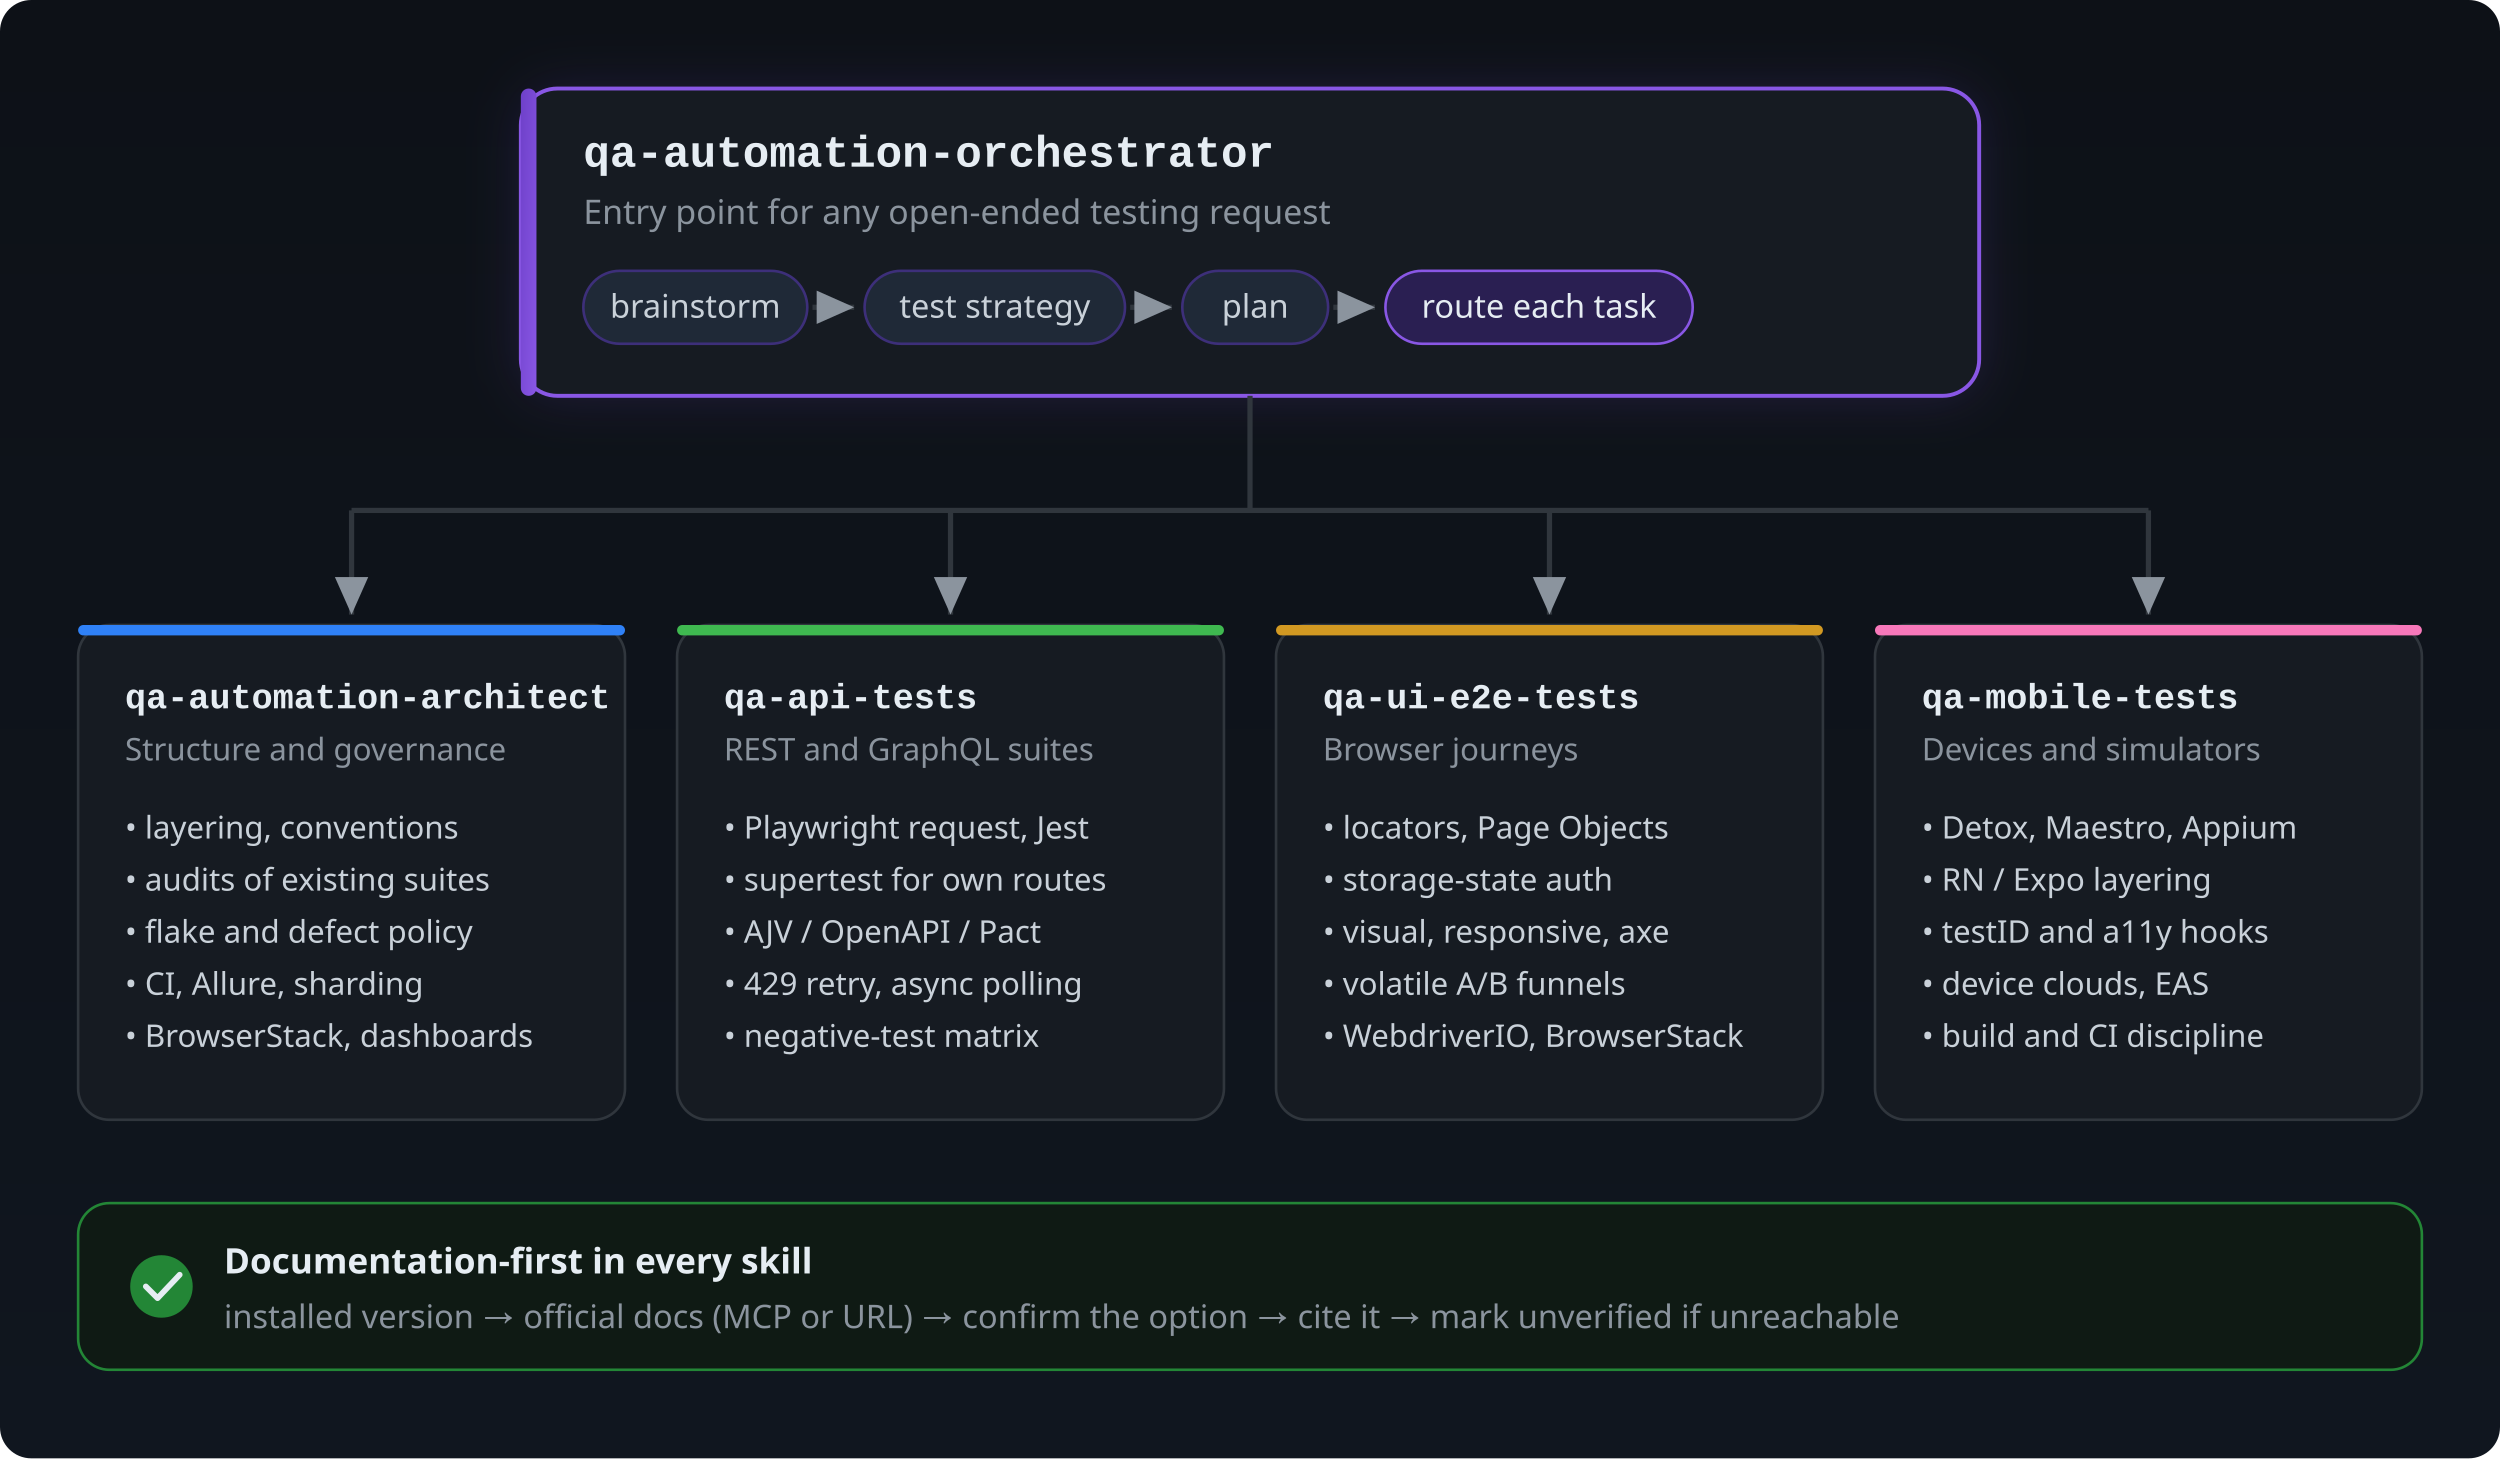
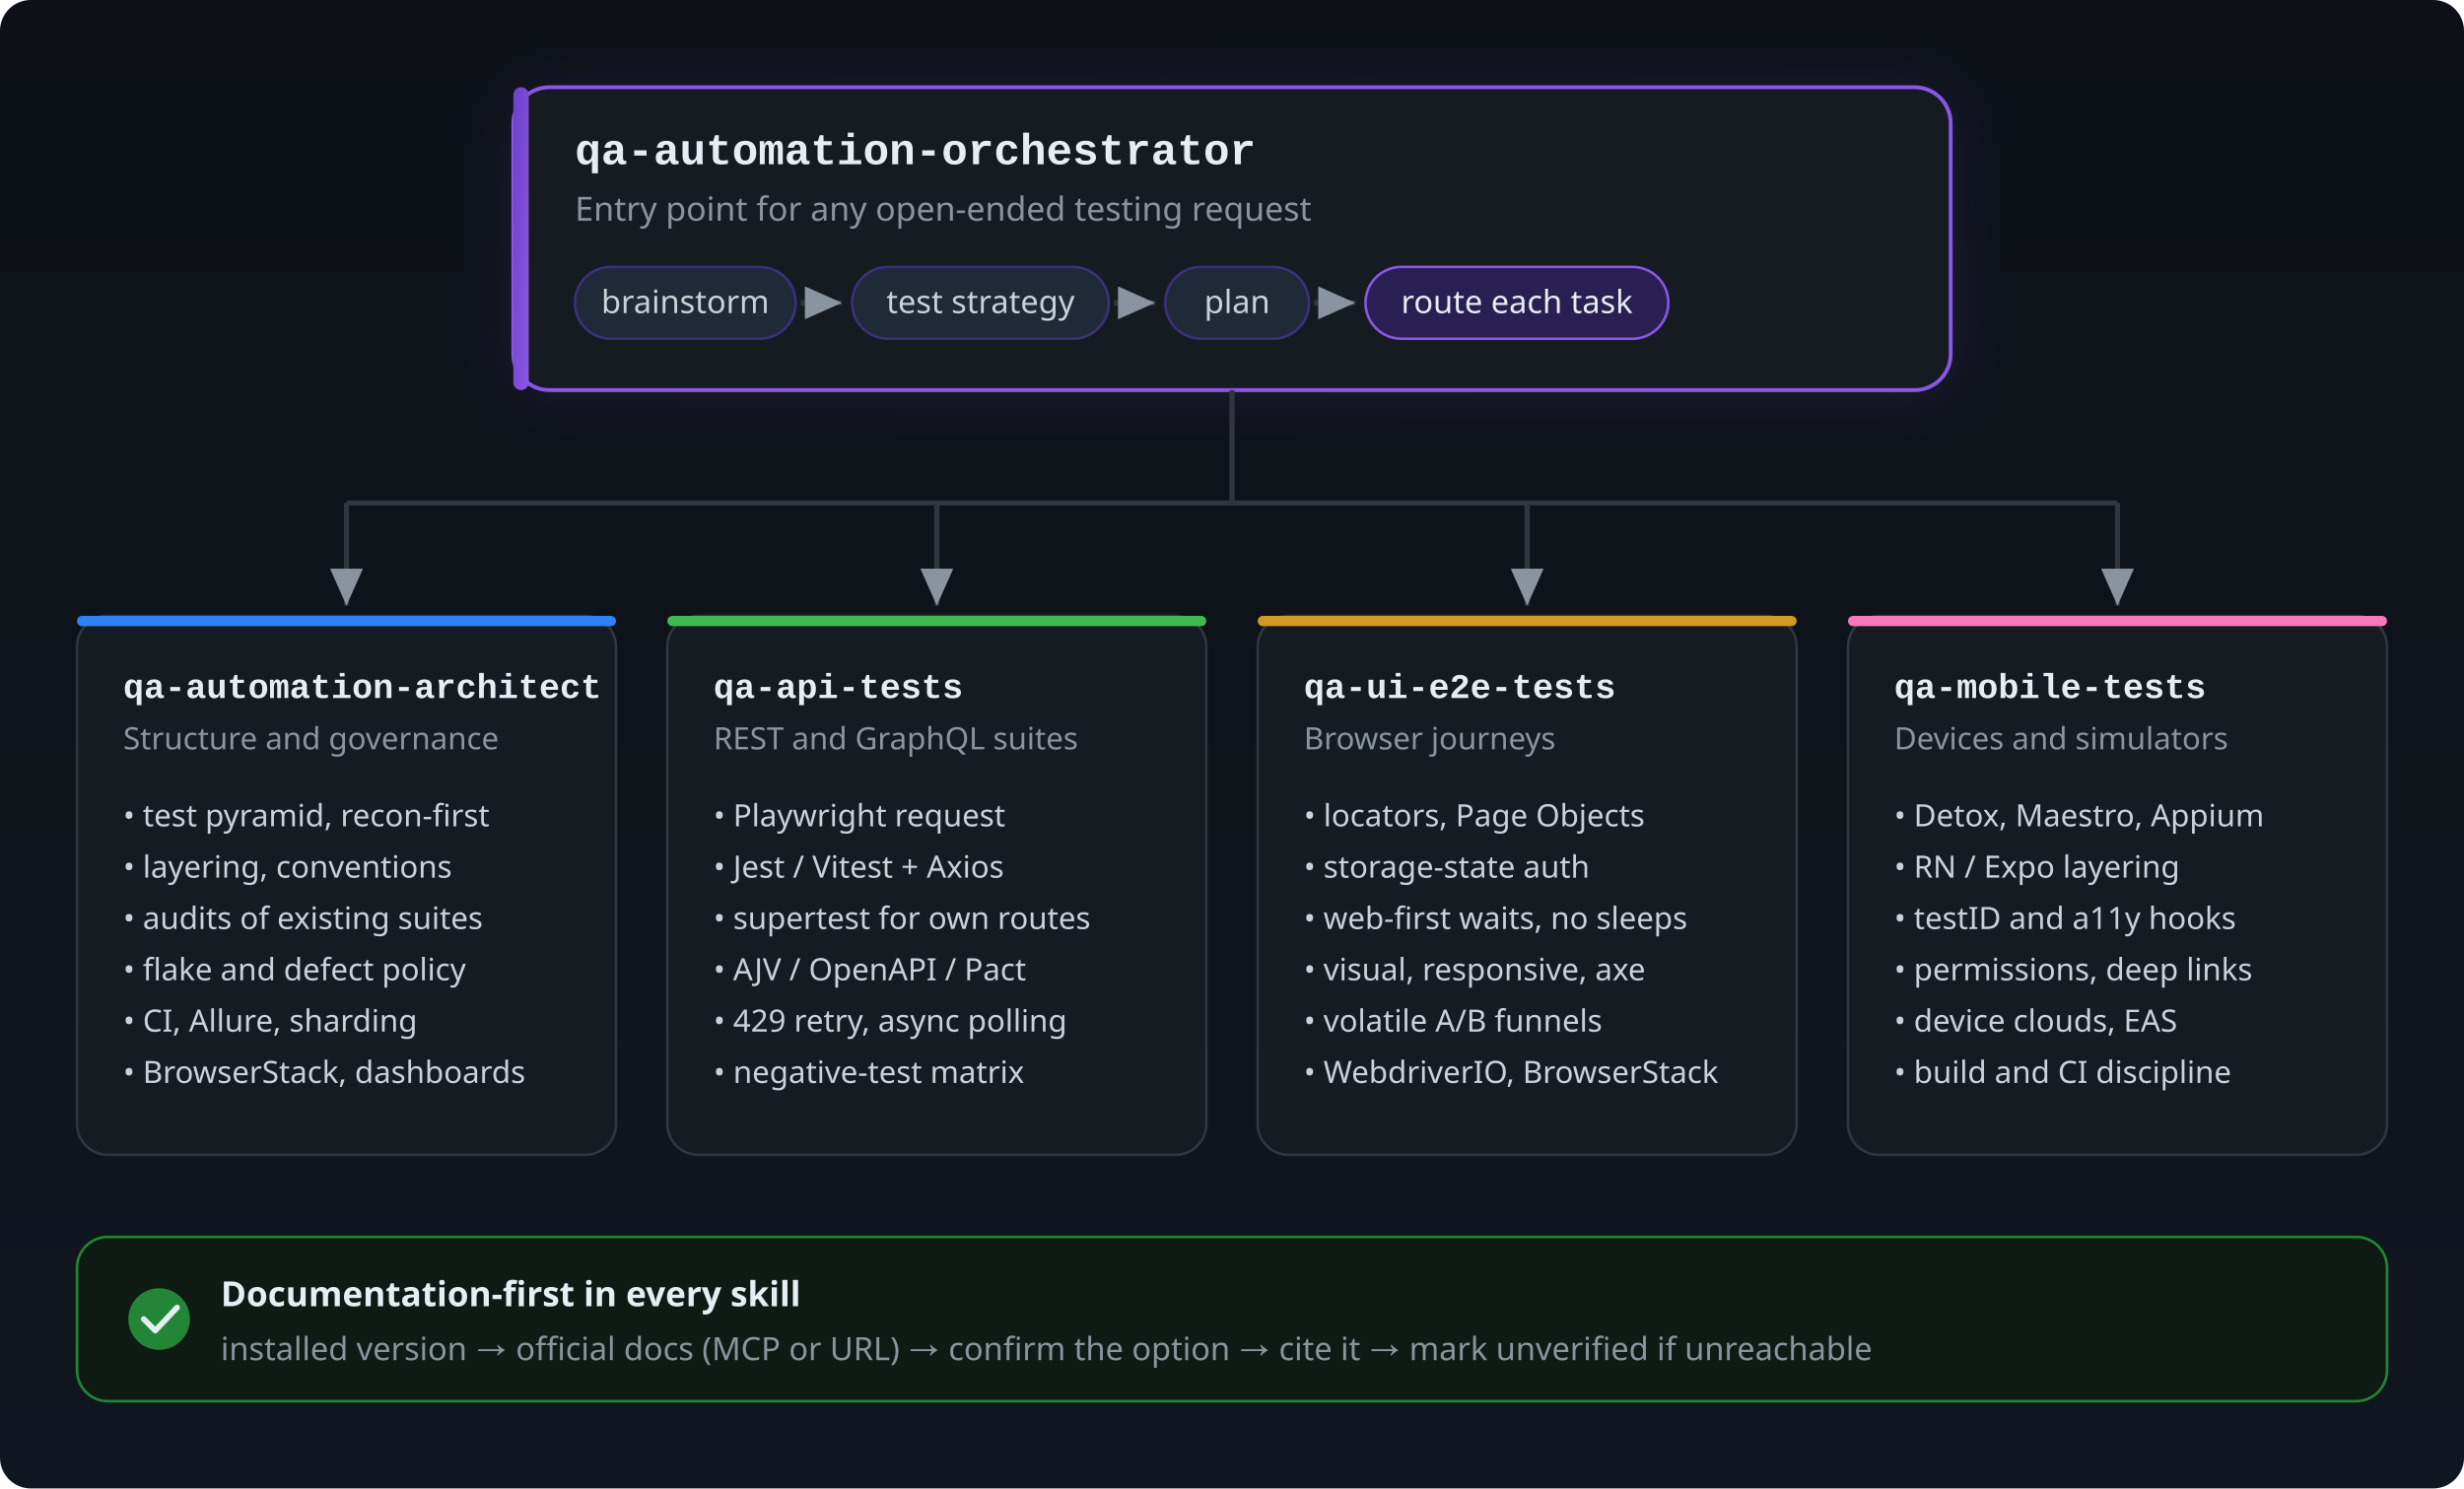
- <svg xmlns="http://www.w3.org/2000/svg" width="960" height="560" viewBox="0 0 960 560" role="img" aria-labelledby="t d">
+ <svg xmlns="http://www.w3.org/2000/svg" width="960" height="580" viewBox="0 0 960 580" role="img" aria-labelledby="t d">
  <defs>
    <linearGradient id="orch" x1="0" y1="0" x2="1" y2="1">
      <stop offset="0" stop-color="#6e40c9" />
      <stop offset="1" stop-color="#8957e5" />
    </linearGradient>
    <linearGradient id="bg" x1="0" y1="0" x2="0" y2="1">
      <stop offset="0" stop-color="#0d1117" />
      <stop offset="1" stop-color="#10161f" />
    </linearGradient>
    <filter id="glow" x="-20%" y="-20%" width="140%" height="140%">
      <feGaussianBlur stdDeviation="10" result="b" />
      <feMerge>
        <feMergeNode in="b" />
        <feMergeNode in="SourceGraphic" />
      </feMerge>
    </filter>
    <marker id="arrow" viewBox="0 0 10 10" refX="9" refY="5" markerWidth="8" markerHeight="8" orient="auto-start-reverse">
      <path d="M0,1 L9,5 L0,9 z" fill="#8b949e" />
    </marker>
    <style>
      .mono { font-family: ui-monospace, SFMono-Regular, "SF Mono", Menlo, Consolas, "Liberation Mono", monospace; }
      .sans { font-family: -apple-system, BlinkMacSystemFont, "Segoe UI", "Noto Sans", Helvetica, Arial, sans-serif; }
      .title { fill: #e6edf3; font-weight: 600; }
      .muted { fill: #8b949e; }
      .light { fill: #c9d1d9; }
      .card { fill: #161b22; stroke: #30363d; stroke-width: 1; }
      .line { stroke: #30363d; stroke-width: 2; fill: none; }
    </style>
  </defs>
-   <rect width="960" height="560" rx="12" fill="url(#bg)" />
+   <rect width="960" height="580" rx="12" fill="url(#bg)" />
  <g>
    <rect x="200" y="34" width="560" height="118" rx="14" fill="url(#orch)" opacity="0.18" filter="url(#glow)" />
    <rect x="200" y="34" width="560" height="118" rx="14" fill="#161b22" stroke="#8957e5" stroke-width="1.5" />
    <rect x="200" y="34" width="6" height="118" rx="3" fill="url(#orch)" />
    <text x="224" y="64" class="mono title" font-size="17">qa-automation-orchestrator</text>
    <text x="224" y="86" class="sans muted" font-size="13">Entry point for any open-ended testing request</text>
    <g class="sans" font-size="12.5">
      <rect x="224" y="104" width="86" height="28" rx="14" fill="#1f2937" stroke="#3d2f7a" />
      <text x="267" y="122" text-anchor="middle" class="light">brainstorm</text>
      <path d="M312,118 L328,118" class="line" marker-end="url(#arrow)" />
      <rect x="332" y="104" width="100" height="28" rx="14" fill="#1f2937" stroke="#3d2f7a" />
      <text x="382" y="122" text-anchor="middle" class="light">test strategy</text>
      <path d="M434,118 L450,118" class="line" marker-end="url(#arrow)" />
      <rect x="454" y="104" width="56" height="28" rx="14" fill="#1f2937" stroke="#3d2f7a" />
      <text x="482" y="122" text-anchor="middle" class="light">plan</text>
      <path d="M512,118 L528,118" class="line" marker-end="url(#arrow)" />
      <rect x="532" y="104" width="118" height="28" rx="14" fill="#2a1f52" stroke="#8957e5" />
      <text x="591" y="122" text-anchor="middle" fill="#e6edf3">route each task</text>
    </g>
  </g>
  <path d="M480,152 L480,196" class="line" />
  <path d="M135,196 L825,196" class="line" />
  <path d="M135,196 L135,236" class="line" marker-end="url(#arrow)" />
  <path d="M365,196 L365,236" class="line" marker-end="url(#arrow)" />
  <path d="M595,196 L595,236" class="line" marker-end="url(#arrow)" />
  <path d="M825,196 L825,236" class="line" marker-end="url(#arrow)" />
  <g class="sans">
-     <rect x="30" y="240" width="210" height="190" rx="12" class="card" />
+     <rect x="30" y="240" width="210" height="210" rx="12" class="card" />
    <rect x="30" y="240" width="210" height="4" rx="2" fill="#2f81f7" />
    <text x="48" y="272" class="mono title" font-size="13.5">qa-automation-architect</text>
    <text x="48" y="292" class="muted" font-size="12">Structure and governance</text>
    <g font-size="12" class="light">
-       <text x="48" y="322">• layering, conventions</text>
-       <text x="48" y="342">• audits of existing suites</text>
-       <text x="48" y="362">• flake and defect policy</text>
-       <text x="48" y="382">• CI, Allure, sharding</text>
-       <text x="48" y="402">• BrowserStack, dashboards</text>
+       <text x="48" y="322">• test pyramid, recon-first</text>
+       <text x="48" y="342">• layering, conventions</text>
+       <text x="48" y="362">• audits of existing suites</text>
+       <text x="48" y="382">• flake and defect policy</text>
+       <text x="48" y="402">• CI, Allure, sharding</text>
+       <text x="48" y="422">• BrowserStack, dashboards</text>
    </g>
-     <rect x="260" y="240" width="210" height="190" rx="12" class="card" />
+     <rect x="260" y="240" width="210" height="210" rx="12" class="card" />
    <rect x="260" y="240" width="210" height="4" rx="2" fill="#3fb950" />
    <text x="278" y="272" class="mono title" font-size="13.5">qa-api-tests</text>
    <text x="278" y="292" class="muted" font-size="12">REST and GraphQL suites</text>
    <g font-size="12" class="light">
-       <text x="278" y="322">• Playwright request, Jest</text>
-       <text x="278" y="342">• supertest for own routes</text>
-       <text x="278" y="362">• AJV / OpenAPI / Pact</text>
-       <text x="278" y="382">• 429 retry, async polling</text>
-       <text x="278" y="402">• negative-test matrix</text>
+       <text x="278" y="322">• Playwright request</text>
+       <text x="278" y="342">• Jest / Vitest + Axios</text>
+       <text x="278" y="362">• supertest for own routes</text>
+       <text x="278" y="382">• AJV / OpenAPI / Pact</text>
+       <text x="278" y="402">• 429 retry, async polling</text>
+       <text x="278" y="422">• negative-test matrix</text>
    </g>
-     <rect x="490" y="240" width="210" height="190" rx="12" class="card" />
+     <rect x="490" y="240" width="210" height="210" rx="12" class="card" />
    <rect x="490" y="240" width="210" height="4" rx="2" fill="#d29922" />
    <text x="508" y="272" class="mono title" font-size="13.5">qa-ui-e2e-tests</text>
    <text x="508" y="292" class="muted" font-size="12">Browser journeys</text>
    <g font-size="12" class="light">
      <text x="508" y="322">• locators, Page Objects</text>
      <text x="508" y="342">• storage-state auth</text>
-       <text x="508" y="362">• visual, responsive, axe</text>
-       <text x="508" y="382">• volatile A/B funnels</text>
-       <text x="508" y="402">• WebdriverIO, BrowserStack</text>
+       <text x="508" y="362">• web-first waits, no sleeps</text>
+       <text x="508" y="382">• visual, responsive, axe</text>
+       <text x="508" y="402">• volatile A/B funnels</text>
+       <text x="508" y="422">• WebdriverIO, BrowserStack</text>
    </g>
-     <rect x="720" y="240" width="210" height="190" rx="12" class="card" />
+     <rect x="720" y="240" width="210" height="210" rx="12" class="card" />
    <rect x="720" y="240" width="210" height="4" rx="2" fill="#f778ba" />
    <text x="738" y="272" class="mono title" font-size="13.5">qa-mobile-tests</text>
    <text x="738" y="292" class="muted" font-size="12">Devices and simulators</text>
    <g font-size="12" class="light">
      <text x="738" y="322">• Detox, Maestro, Appium</text>
      <text x="738" y="342">• RN / Expo layering</text>
      <text x="738" y="362">• testID and a11y hooks</text>
-       <text x="738" y="382">• device clouds, EAS</text>
-       <text x="738" y="402">• build and CI discipline</text>
+       <text x="738" y="382">• permissions, deep links</text>
+       <text x="738" y="402">• device clouds, EAS</text>
+       <text x="738" y="422">• build and CI discipline</text>
    </g>
  </g>
  <g class="sans">
-     <rect x="30" y="462" width="900" height="64" rx="12" fill="#0f1a14" stroke="#238636" />
-     <circle cx="62" cy="494" r="12" fill="#238636" />
-     <path d="M56,494 L60.5,498.5 L69,489.5" stroke="#e6edf3" stroke-width="2.2" fill="none" stroke-linecap="round" stroke-linejoin="round" />
-     <text x="86" y="489" class="title" font-size="13.5">Documentation-first in every skill</text>
-     <text x="86" y="510" class="muted" font-size="12.5">installed version → official docs (MCP or URL) → confirm the option → cite it → mark unverified if unreachable</text>
+     <rect x="30" y="482" width="900" height="64" rx="12" fill="#0f1a14" stroke="#238636" />
+     <circle cx="62" cy="514" r="12" fill="#238636" />
+     <path d="M56,514 L60.5,518.5 L69,509.5" stroke="#e6edf3" stroke-width="2.2" fill="none" stroke-linecap="round" stroke-linejoin="round" />
+     <text x="86" y="509" class="title" font-size="13.5">Documentation-first in every skill</text>
+     <text x="86" y="530" class="muted" font-size="12.5">installed version → official docs (MCP or URL) → confirm the option → cite it → mark unverified if unreachable</text>
  </g>
</svg>
